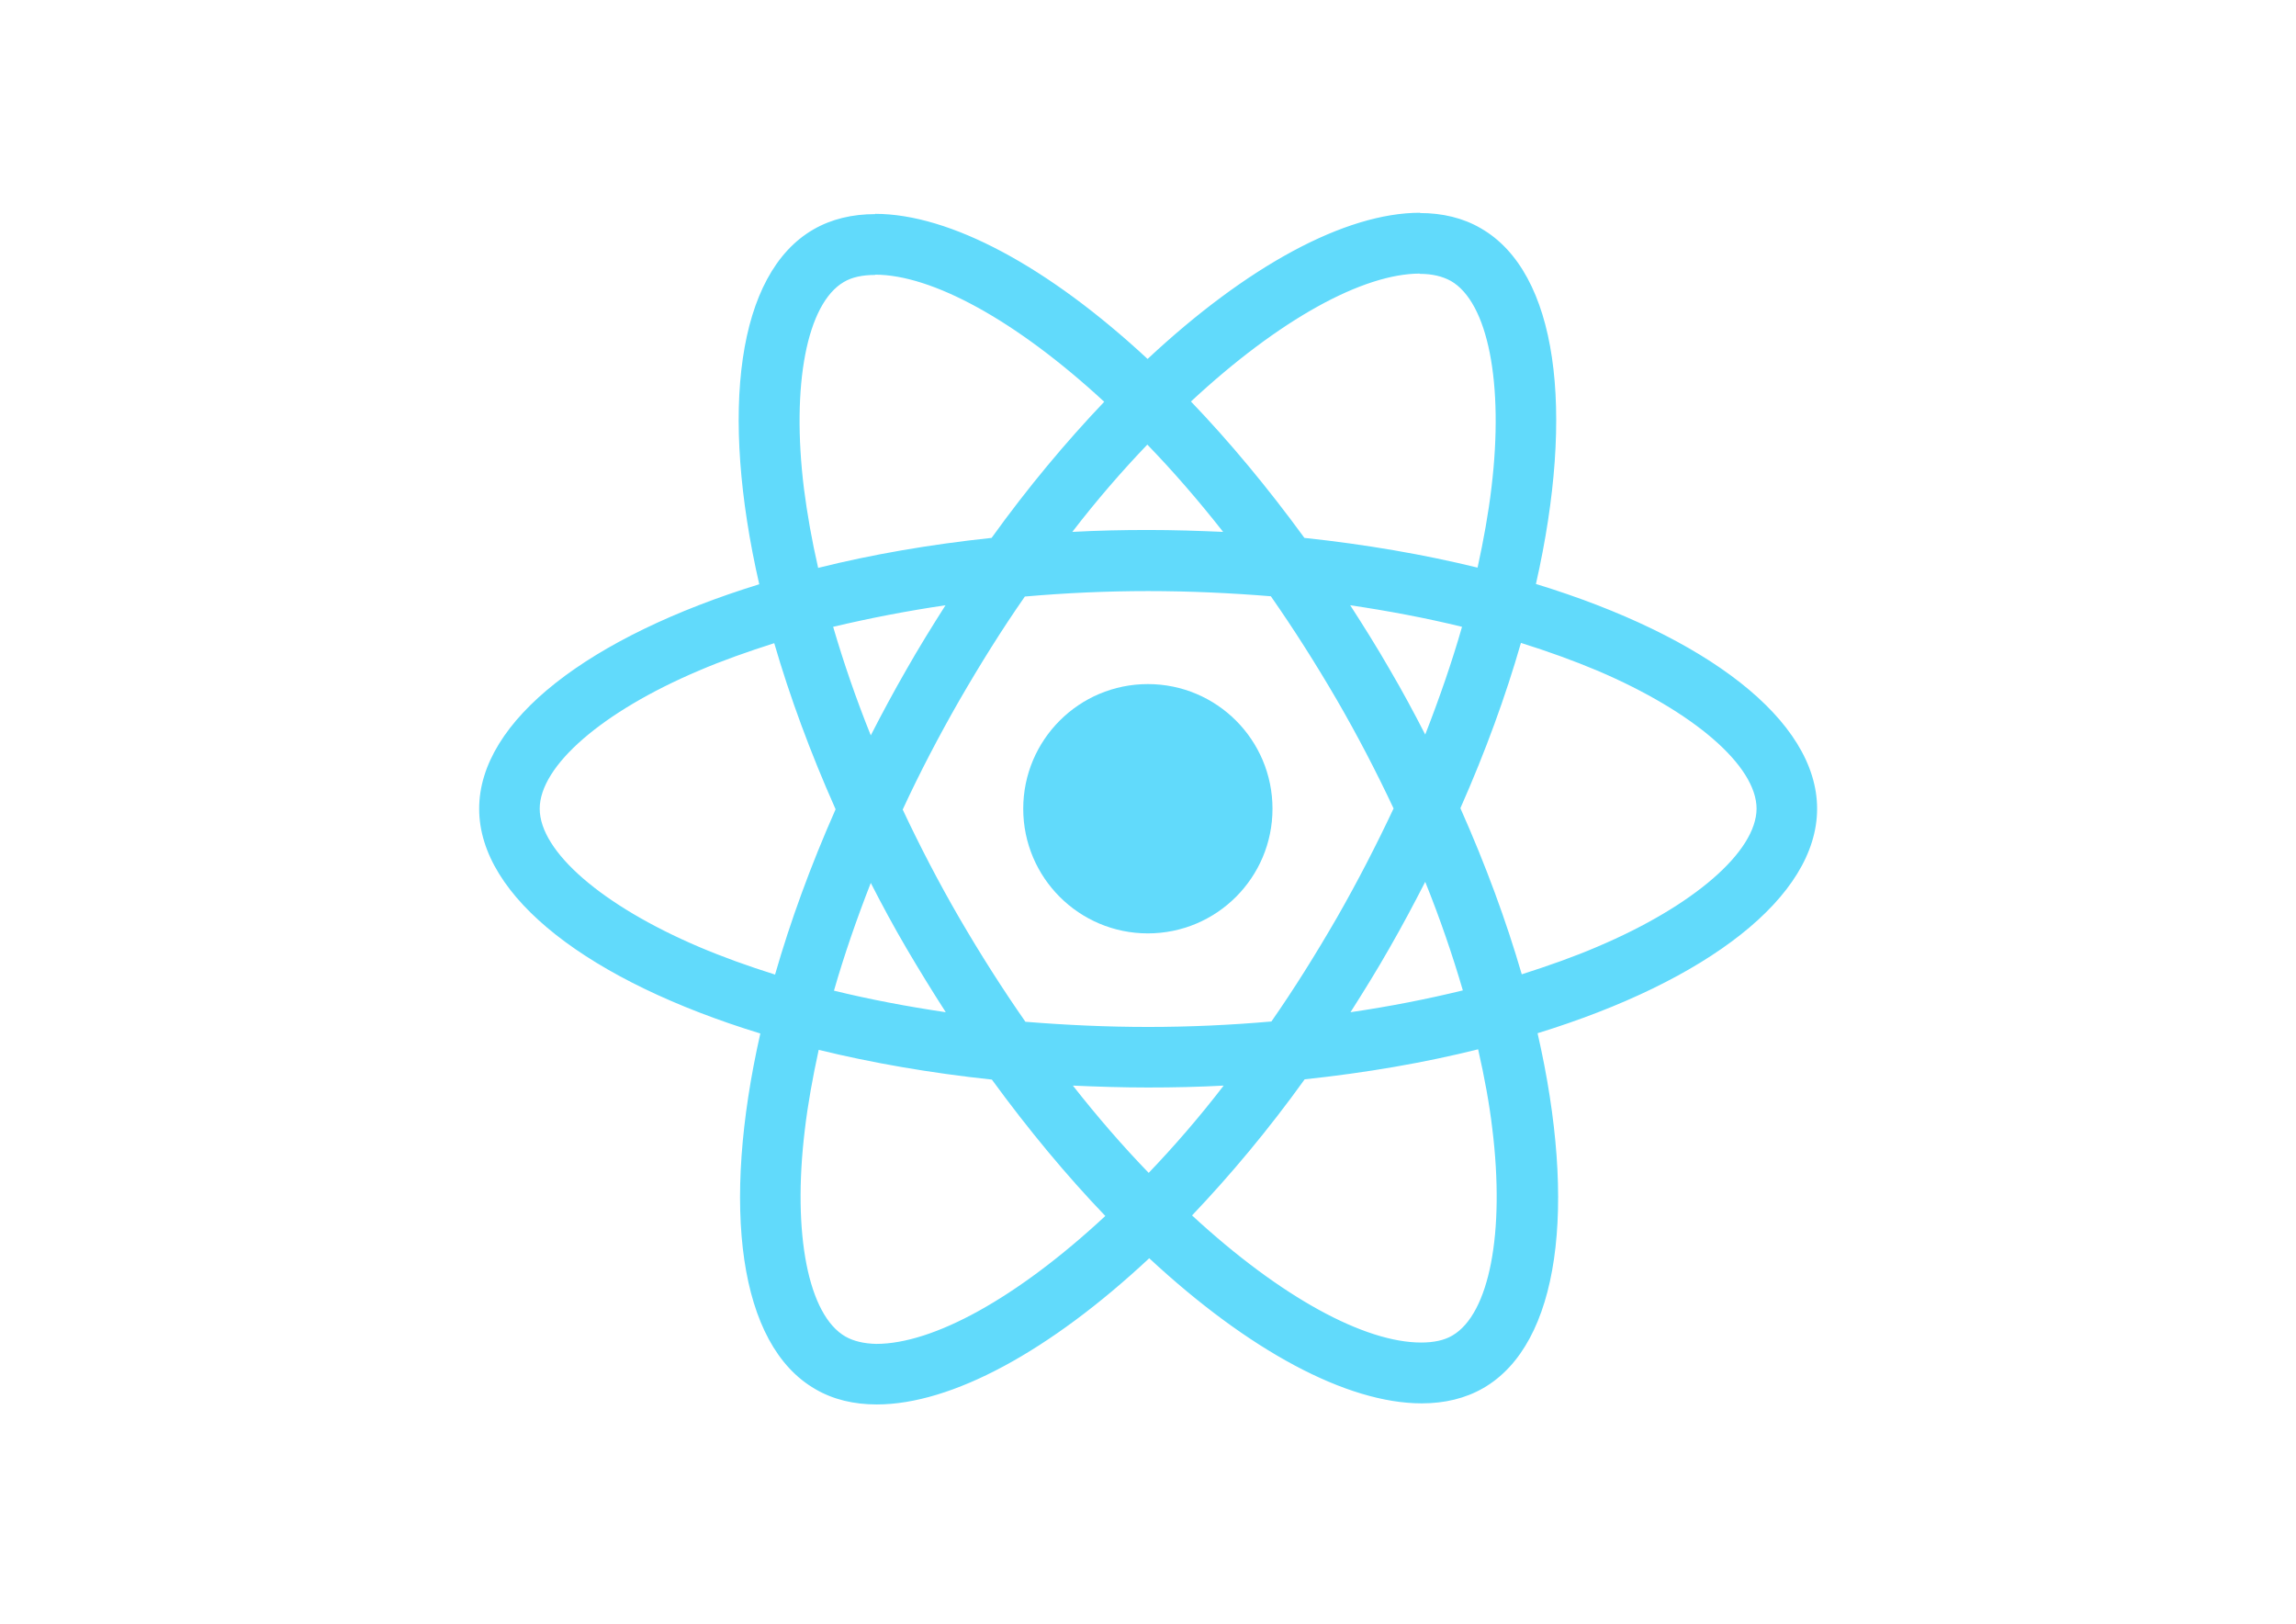
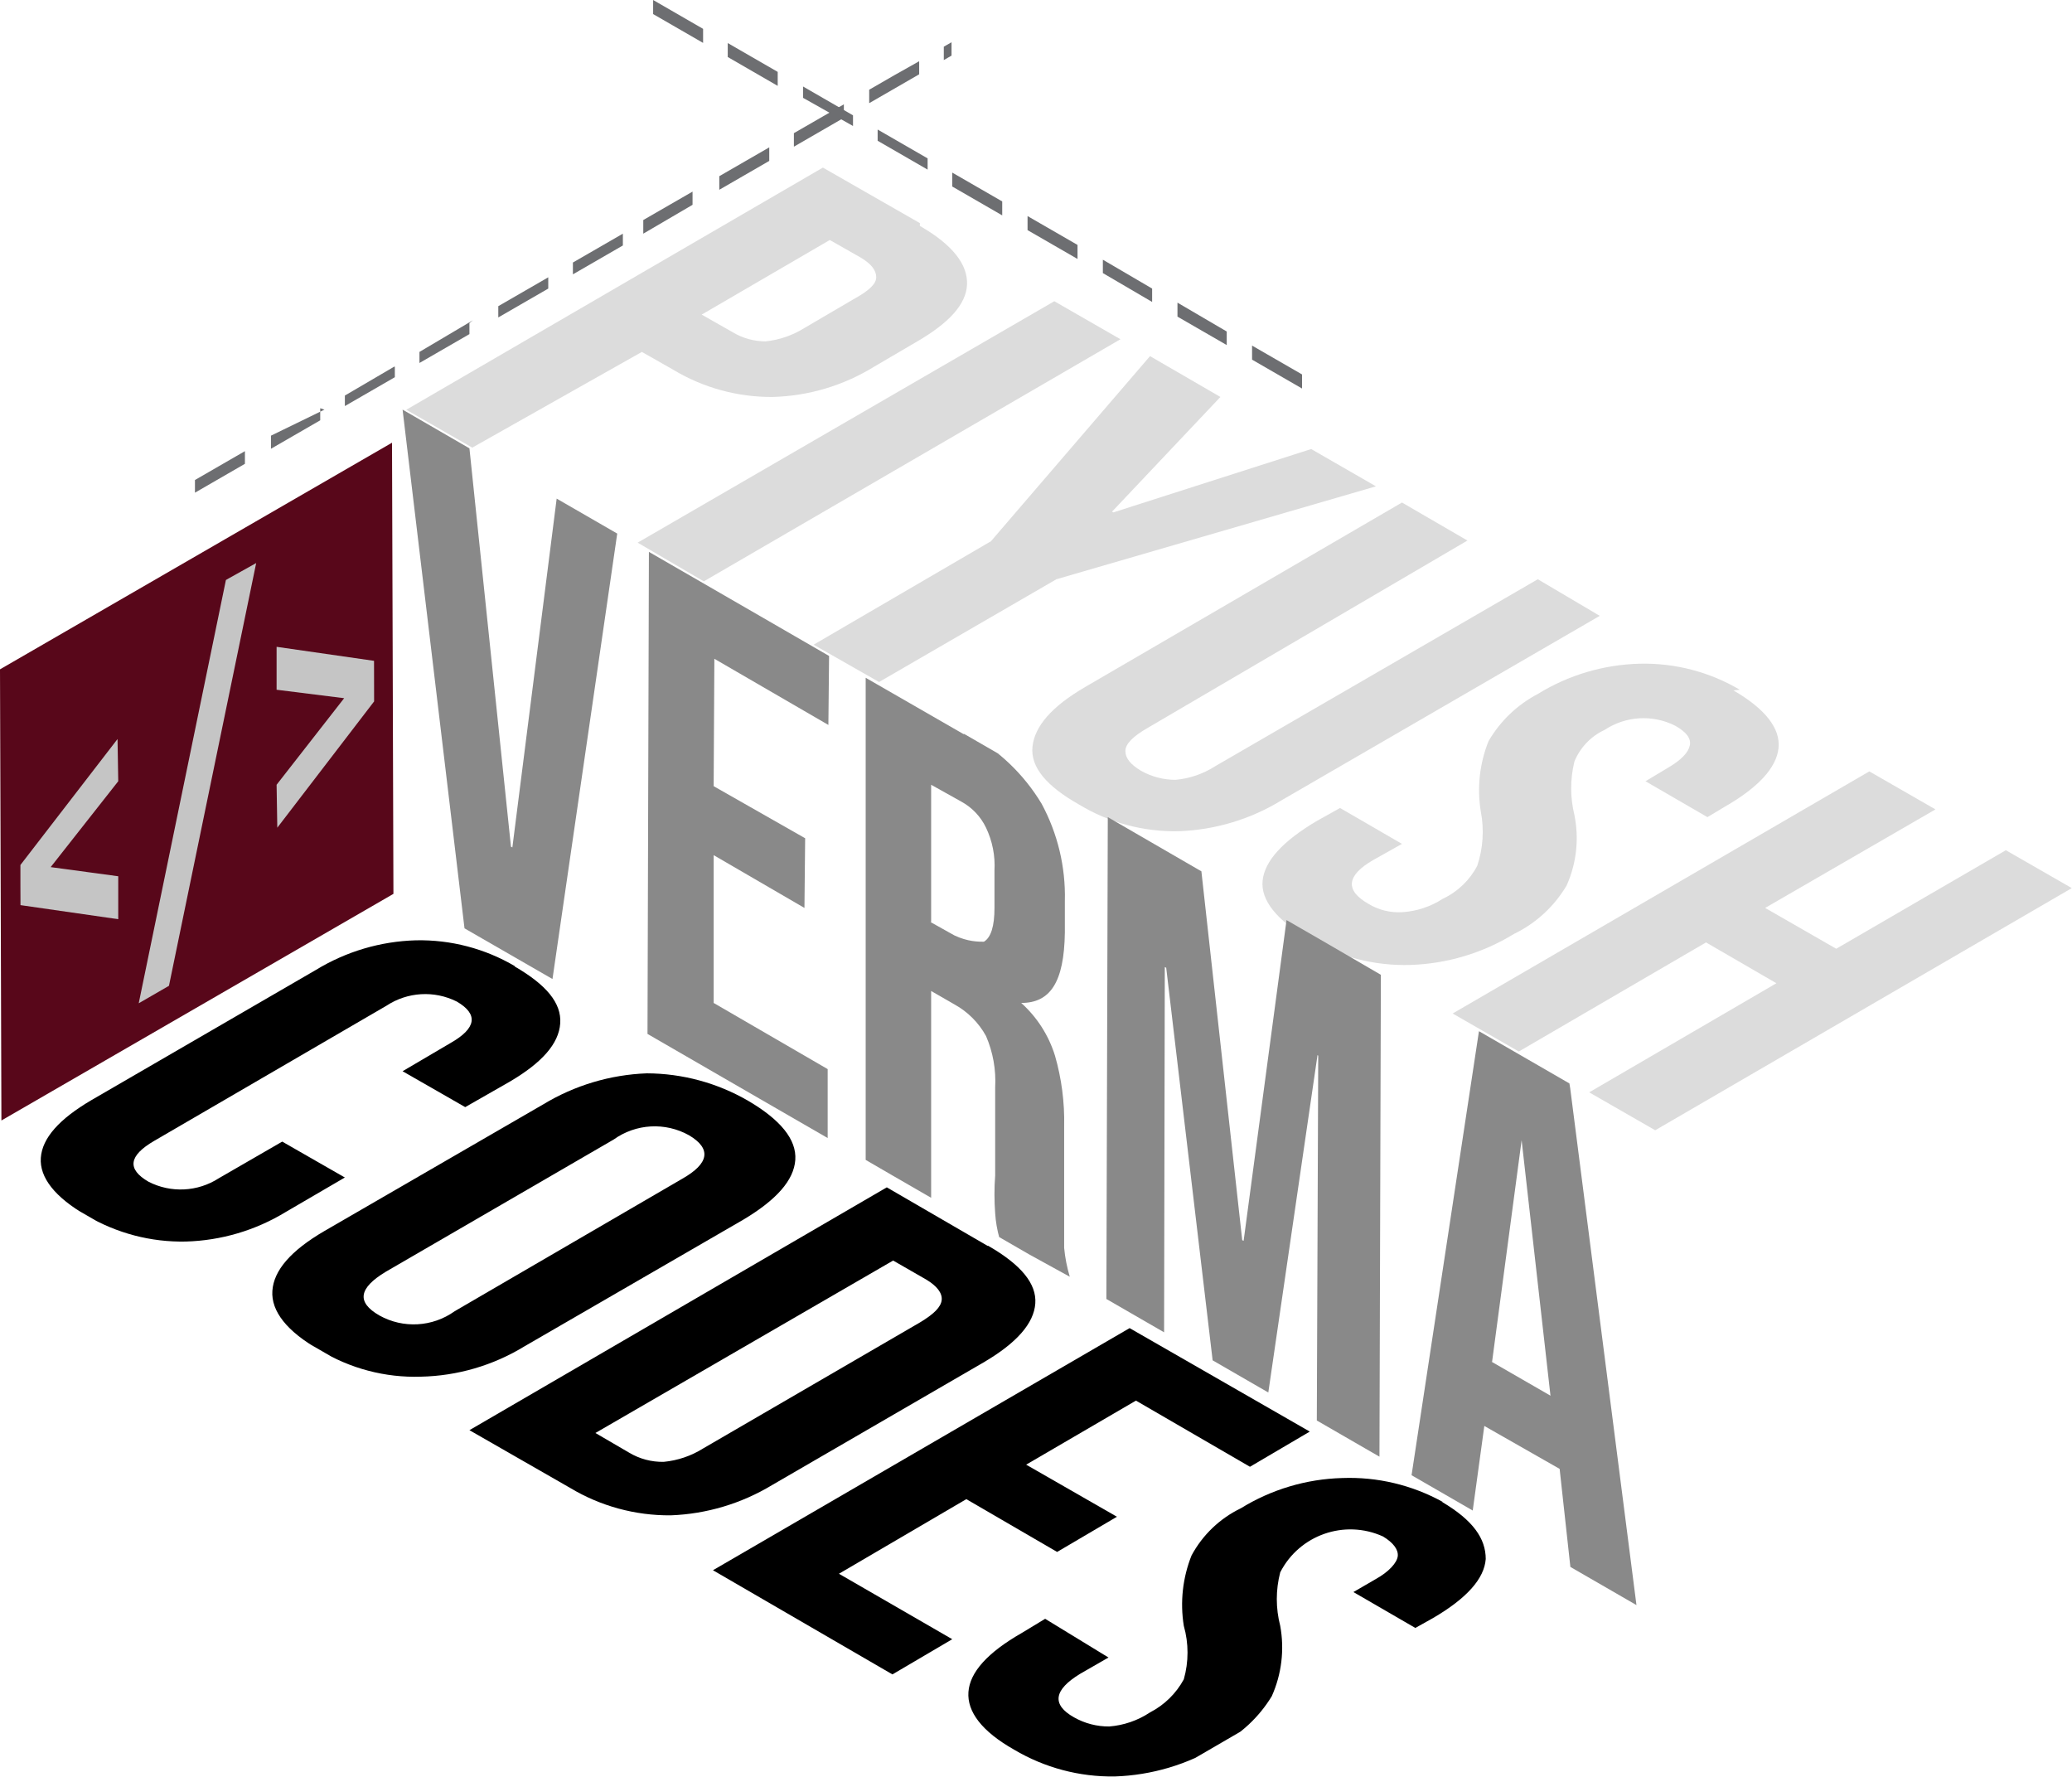
- <svg xmlns="http://www.w3.org/2000/svg" viewBox="0 0 841.9 595.3">
-   <g fill="#61DAFB">
-     <path d="M666.3 296.5c0-32.5-40.7-63.3-103.1-82.4 14.4-63.6 8-114.2-20.2-130.4-6.5-3.8-14.1-5.6-22.4-5.6v22.3c4.6 0 8.3.9 11.4 2.6 13.6 7.8 19.5 37.5 14.9 75.7-1.1 9.4-2.9 19.3-5.1 29.4-19.6-4.8-41-8.5-63.5-10.9-13.5-18.5-27.5-35.3-41.6-50 32.6-30.3 63.2-46.9 84-46.9V78c-27.5 0-63.5 19.6-99.9 53.6-36.4-33.8-72.4-53.2-99.9-53.2v22.3c20.7 0 51.4 16.5 84 46.6-14 14.7-28 31.4-41.3 49.9-22.6 2.4-44 6.1-63.6 11-2.3-10-4-19.7-5.2-29-4.7-38.2 1.1-67.9 14.6-75.8 3-1.8 6.9-2.6 11.5-2.6V78.5c-8.4 0-16 1.8-22.6 5.6-28.1 16.2-34.4 66.7-19.9 130.1-62.2 19.2-102.7 49.9-102.7 82.3 0 32.5 40.7 63.3 103.1 82.4-14.4 63.6-8 114.2 20.2 130.4 6.5 3.8 14.1 5.6 22.5 5.6 27.5 0 63.5-19.6 99.9-53.6 36.4 33.8 72.4 53.2 99.9 53.2 8.4 0 16-1.8 22.6-5.6 28.1-16.2 34.4-66.7 19.9-130.1 62-19.1 102.5-49.9 102.5-82.3zm-130.2-66.7c-3.7 12.9-8.3 26.2-13.5 39.5-4.1-8-8.4-16-13.1-24-4.6-8-9.5-15.8-14.4-23.4 14.2 2.1 27.9 4.7 41 7.9zm-45.8 106.5c-7.8 13.5-15.8 26.3-24.1 38.2-14.9 1.3-30 2-45.2 2-15.1 0-30.2-.7-45-1.9-8.3-11.9-16.4-24.6-24.2-38-7.6-13.1-14.5-26.4-20.8-39.8 6.2-13.4 13.2-26.8 20.7-39.9 7.8-13.5 15.8-26.3 24.1-38.2 14.9-1.3 30-2 45.2-2 15.1 0 30.2.7 45 1.9 8.3 11.9 16.4 24.6 24.2 38 7.6 13.1 14.5 26.4 20.8 39.8-6.3 13.4-13.2 26.8-20.7 39.9zm32.3-13c5.4 13.4 10 26.8 13.8 39.8-13.1 3.2-26.9 5.9-41.2 8 4.9-7.7 9.8-15.6 14.4-23.7 4.6-8 8.9-16.1 13-24.1zM421.2 430c-9.3-9.6-18.6-20.3-27.8-32 9 .4 18.2.7 27.5.7 9.4 0 18.7-.2 27.8-.7-9 11.7-18.3 22.4-27.5 32zm-74.4-58.9c-14.2-2.1-27.9-4.7-41-7.9 3.7-12.9 8.3-26.2 13.5-39.5 4.1 8 8.4 16 13.1 24 4.7 8 9.5 15.8 14.4 23.4zM420.7 163c9.3 9.6 18.6 20.3 27.8 32-9-.4-18.2-.7-27.5-.7-9.4 0-18.7.2-27.8.7 9-11.7 18.3-22.4 27.5-32zm-74 58.9c-4.9 7.7-9.8 15.6-14.4 23.7-4.6 8-8.9 16-13 24-5.4-13.4-10-26.8-13.8-39.8 13.1-3.1 26.9-5.8 41.2-7.9zm-90.5 125.2c-35.4-15.1-58.3-34.9-58.3-50.6 0-15.7 22.9-35.6 58.3-50.6 8.6-3.7 18-7 27.7-10.1 5.7 19.6 13.2 40 22.5 60.9-9.2 20.8-16.6 41.1-22.2 60.6-9.9-3.1-19.3-6.5-28-10.2zM310 490c-13.6-7.8-19.5-37.5-14.9-75.7 1.1-9.4 2.9-19.3 5.1-29.4 19.6 4.8 41 8.5 63.5 10.9 13.5 18.5 27.5 35.3 41.6 50-32.6 30.3-63.2 46.9-84 46.9-4.5-.1-8.3-1-11.3-2.7zm237.2-76.2c4.7 38.2-1.1 67.9-14.6 75.8-3 1.8-6.9 2.6-11.5 2.6-20.7 0-51.4-16.5-84-46.6 14-14.7 28-31.4 41.3-49.9 22.6-2.4 44-6.1 63.6-11 2.3 10.1 4.1 19.8 5.2 29.1zm38.5-66.7c-8.6 3.7-18 7-27.7 10.1-5.7-19.6-13.2-40-22.5-60.9 9.2-20.8 16.6-41.1 22.2-60.6 9.9 3.1 19.3 6.5 28.1 10.2 35.4 15.1 58.3 34.9 58.3 50.6-.1 15.7-23 35.6-58.4 50.6zM320.8 78.4z" />
-     <circle cx="420.9" cy="296.5" r="45.7" />
-     <path d="M520.5 78.1z" />
+ <svg xmlns="http://www.w3.org/2000/svg" viewBox="0 0 29.44 25.24">
+   <defs>
+     <style>.cls-1{fill:none;}.cls-2{isolation:isolate;}.cls-3{clip-path:url(#clip-path);}.cls-4{fill:#dcdcdc;}.cls-5{clip-path:url(#clip-path-2);}.cls-6{fill:#898989;}.cls-7{clip-path:url(#clip-path-3);}.cls-8{clip-path:url(#clip-path-4);}.cls-9{fill:#58071a;}.cls-10{clip-path:url(#clip-path-5);}.cls-11{fill:#c5c5c5;}.cls-12{clip-path:url(#clip-path-6);}.cls-13{fill:#6d6e71;}.cls-14{clip-path:url(#clip-path-7);}</style>
+     <clipPath id="clip-path" transform="translate(-0.15)">
+       <polygon class="cls-1" points="5.84 5.87 11.93 2.33 29.67 12.57 23.58 16.11 5.84 5.87" />
+     </clipPath>
+     <clipPath id="clip-path-2" transform="translate(-0.15)">
+       <polygon class="cls-1" points="5.85 12.67 5.87 5.82 23.43 15.96 23.41 22.81 5.85 12.67" />
+     </clipPath>
+     <clipPath id="clip-path-3" transform="translate(-0.15)">
+       <polygon class="cls-1" points="0 16.47 6.09 12.93 22.03 22.13 15.94 25.67 0 16.47" />
+     </clipPath>
+     <clipPath id="clip-path-4" transform="translate(-0.15)">
+       <polygon class="cls-1" points="0.17 15.92 0.15 9.51 5.72 6.29 5.74 12.7 0.17 15.92" />
+     </clipPath>
+     <clipPath id="clip-path-5" transform="translate(-0.15)">
+       <polygon class="cls-1" points="0.45 15.22 0.43 9.93 5.46 7.03 5.47 12.32 0.45 15.22" />
+     </clipPath>
+     <clipPath id="clip-path-6" transform="translate(-0.15)">
+       <polygon class="cls-1" points="9.43 0.2 9.43 0 18.65 5.32 18.65 5.52 9.43 0.2" />
+     </clipPath>
+     <clipPath id="clip-path-7" transform="translate(-0.15)">
+       <polygon class="cls-1" points="2.92 7 2.92 6.8 13.67 0.6 13.67 0.79 2.92 7" />
+     </clipPath>
+   </defs>
+   <g id="Layer_2" data-name="Layer 2">
+     <g id="Layer_1-2" data-name="Layer 1">
+       <g class="cls-2">
+         <g class="cls-3">
+           <path class="cls-4" d="M10.12,4.47l1.82-1.06.44.25c.15.09.22.18.22.28s-.12.2-.32.31l-.7.41a1.29,1.29,0,0,1-.55.19.9.9,0,0,1-.47-.13l-.44-.25m3.1-1.3-1.38-.79L5.92,5.82l.94.54L9.27,5l.44.25a2.7,2.7,0,0,0,1.42.39,2.89,2.89,0,0,0,1.44-.43l.58-.34c.49-.28.73-.55.74-.83s-.2-.56-.67-.83" transform="translate(-0.15)" />
+           <polyline class="cls-4" points="15.92 4.82 14.98 4.28 9.06 7.71 10 8.26 15.92 4.82" />
+           <polyline class="cls-4" points="19.55 6.91 18.63 6.38 15.82 7.28 15.8 7.27 17.34 5.64 16.34 5.06 14.08 7.69 11.56 9.16 12.49 9.69 15.01 8.23 19.55 6.91" />
+           <path class="cls-4" d="M22.88,8.75,22,8.23l-4.59,2.66a1.24,1.24,0,0,1-.56.19,1,1,0,0,1-.49-.13c-.15-.09-.22-.18-.22-.28s.11-.21.32-.33L21,7.68l-.93-.54L15.57,9.76c-.48.28-.72.56-.75.85s.2.56.66.82a2.62,2.62,0,0,0,1.42.38,3,3,0,0,0,1.46-.44l4.52-2.62" transform="translate(-0.15)" />
+           <path class="cls-4" d="M24.87,9.8a2.67,2.67,0,0,0-1.42-.37A2.89,2.89,0,0,0,22,9.86a1.75,1.75,0,0,0-.7.67,1.87,1.87,0,0,0-.11,1,1.53,1.53,0,0,1-.05.77,1.06,1.06,0,0,1-.49.47,1.2,1.2,0,0,1-.57.19.83.83,0,0,1-.49-.12c-.33-.19-.31-.4.07-.62l.41-.23-.88-.51-.34.19c-.47.28-.73.56-.76.84s.2.56.65.83a2.71,2.71,0,0,0,1.45.37,3,3,0,0,0,1.47-.44,1.76,1.76,0,0,0,.75-.69,1.65,1.65,0,0,0,.11-1,1.6,1.6,0,0,1,0-.76.85.85,0,0,1,.43-.45,1,1,0,0,1,1-.06c.16.09.23.18.21.28s-.12.21-.33.33l-.3.18.88.51.25-.15c.47-.27.73-.55.76-.83s-.19-.56-.64-.82" transform="translate(-0.15)" />
+           <polyline class="cls-4" points="29.44 12.62 28.5 12.08 26.09 13.48 25.08 12.9 27.5 11.5 26.56 10.96 20.64 14.4 21.58 14.94 24.24 13.39 25.24 13.97 22.58 15.52 23.52 16.06 29.44 12.62" />
+         </g>
+       </g>
+       <g class="cls-2">
+         <g class="cls-5">
+           <polyline class="cls-6" points="8.77 7.58 7.91 7.08 7.28 12.04 7.26 12.03 6.67 6.37 5.72 5.82 6.6 13.19 7.85 13.91 8.77 7.58" />
+           <polyline class="cls-6" points="11.78 9.32 9.22 7.84 9.2 14.69 11.76 16.17 11.76 15.19 10.14 14.25 10.14 12.15 11.43 12.9 11.44 11.91 10.14 11.17 10.15 9.36 11.77 10.3 11.78 9.32" />
+           <path class="cls-6" d="M13.38,13.1V11.15l.43.24a.83.83,0,0,1,.35.37,1.25,1.25,0,0,1,.12.61v.53q0,.39-.15.48c-.08,0-.23,0-.42-.09l-.34-.19m.47-2.67-1.39-.8,0,6.85.93.54V14.08l.33.19a1.14,1.14,0,0,1,.45.45,1.62,1.62,0,0,1,.13.73V16.7a3.58,3.58,0,0,0,0,.54,1.71,1.71,0,0,0,.06.35l1,.55a2.12,2.12,0,0,1-.08-.41c0-.12,0-.29,0-.48V16a3.35,3.35,0,0,0-.13-1,1.67,1.67,0,0,0-.48-.75v0c.41,0,.61-.29.62-1V12.8a2.76,2.76,0,0,0-.33-1.38,2.73,2.73,0,0,0-1.05-1" transform="translate(-0.15)" />
+           <polyline class="cls-6" points="19.62 13.85 18.28 13.07 17.67 17.63 17.65 17.62 17.07 12.38 15.74 11.61 15.72 18.46 16.54 18.93 16.55 13.74 16.57 13.75 17.23 19.33 18.02 19.79 18.72 14.99 18.73 15 18.71 20.19 19.6 20.7 19.62 13.85" />
+           <path class="cls-6" d="M21.35,19.35l.42-3.15h0l.41,3.63-.85-.49m1.11-4-1.27-.73L20.2,21l.87.5.17-1.24,1.07.61v0l.16,1.46.94.54-.95-7.41" transform="translate(-0.15)" />
+         </g>
+       </g>
+       <g class="cls-2">
+         <g class="cls-7">
+           <path d="M7.47,13.73a2.66,2.66,0,0,0-1.41-.37,2.88,2.88,0,0,0-1.42.42L1.45,15.63c-.46.27-.7.54-.72.82s.2.56.65.82a2.66,2.66,0,0,0,1.41.37,2.88,2.88,0,0,0,1.42-.42l.84-.49-.89-.51-.9.52a1,1,0,0,1-1,.05c-.31-.18-.28-.37.08-.58l3.3-1.92a1,1,0,0,1,1-.06c.31.18.28.38-.09.59l-.68.4.89.51.63-.36c.46-.27.7-.54.72-.83s-.2-.55-.65-.81" transform="translate(-0.15)" />
+           <path d="M5.54,18.69c-.33-.19-.29-.39.09-.62l3.24-1.88a1,1,0,0,1,1.07-.06c.32.19.29.4-.1.62L6.61,18.63a1,1,0,0,1-1.07.06m5.24-3.05a2.89,2.89,0,0,0-1.44-.39,3.06,3.06,0,0,0-1.47.44l-3.11,1.8c-.48.28-.72.56-.74.85s.21.58.67.84a2.6,2.6,0,0,0,1.44.38,2.94,2.94,0,0,0,1.47-.43l3.11-1.8c.47-.28.72-.56.74-.85s-.21-.57-.67-.84" transform="translate(-0.15)" />
+           <path d="M8.61,20.36l4.23-2.45.47.27c.15.09.23.19.22.29s-.11.2-.31.32l-3.08,1.79a1.28,1.28,0,0,1-.56.19.92.92,0,0,1-.49-.13l-.48-.28m5.57-2.66-1.43-.83L6.82,20.32l1.43.82a2.73,2.73,0,0,0,1.43.39,3,3,0,0,0,1.44-.43l3-1.74c.48-.28.72-.56.74-.84s-.2-.55-.67-.82" transform="translate(-0.15)" />
+           <polyline points="18.61 20.34 16.05 18.87 10.13 22.31 12.68 23.79 13.53 23.29 11.92 22.36 13.73 21.3 15.02 22.05 15.87 21.55 14.58 20.81 16.14 19.9 17.76 20.84 18.61 20.34" />
+           <path d="M20.65,21.34A2.74,2.74,0,0,0,19.22,21a2.89,2.89,0,0,0-1.44.43,1.57,1.57,0,0,0-.7.67,1.89,1.89,0,0,0-.11,1,1.39,1.39,0,0,1,0,.76,1.14,1.14,0,0,1-.48.47,1.22,1.22,0,0,1-.58.2,1,1,0,0,1-.5-.13c-.32-.18-.29-.39.09-.62l.4-.23L15,23l-.33.2c-.49.28-.74.56-.76.84s.19.56.65.82a2.72,2.72,0,0,0,1.43.38,3.05,3.05,0,0,0,1.48-.44,1.9,1.9,0,0,0,.75-.7,1.7,1.7,0,0,0,.12-1,1.51,1.51,0,0,1,0-.76,1.12,1.12,0,0,1,1.46-.51c.15.09.22.19.21.28s-.12.22-.32.33l-.31.18.88.51.25-.14q.72-.42.75-.84c0-.29-.18-.55-.62-.81" transform="translate(-0.15)" />
+         </g>
+       </g>
+       <g class="cls-2">
+         <g class="cls-8">
+           <polyline class="cls-9" points="5.57 6.29 0 9.51 0.02 15.92 5.59 12.7 5.57 6.29" />
+         </g>
+       </g>
+       <g class="cls-2">
+         <g class="cls-10">
+           <polyline class="cls-11" points="1.67 10.5 0.29 12.29 0.29 12.86 1.68 13.06 1.68 12.45 0.72 12.32 1.68 11.1 1.67 10.5" />
+           <polyline class="cls-11" points="3.64 8 3.21 8.24 1.97 14.26 2.4 14.01 3.64 8" />
+           <polyline class="cls-11" points="3.93 9.19 3.93 9.8 4.89 9.92 3.93 11.15 3.94 11.76 5.32 9.96 5.32 9.39 3.93 9.19" />
+         </g>
+       </g>
+       <g class="cls-2">
+         <g class="cls-12">
+           <path class="cls-13" d="M17.58,4.71l-.7-.41v.2l.7.41v-.2M16.52,4.1l-.7-.41v.19l.7.41V4.1m-1.06-.62-.71-.41v.2l.71.41v-.2m-1.07-.62-.71-.41v.2l.71.41v-.2m-1.06-.61-.71-.41V2l.71.41v-.2m-1.06-.61-.71-.41v.2l.71.4V1.64M11.2,1,10.49.61v.2l.71.41V1M10.14.41,9.43,0V.2l.71.41V.41m8.51,4.91-.71-.41v.2l.71.41v-.2" transform="translate(-0.15)" />
+         </g>
+       </g>
+       <g class="cls-2">
+         <g class="cls-14">
+           <path class="cls-13" d="M13.21.87l-.71.4v.2l.71-.41V.87m-1.07.61-.71.41v.2l.71-.41v-.2m-1.06.61-.71.41v.2l.71-.41v-.2M10,2.71l-.71.41v.2l.7-.41v-.2M9,3.32l-.71.41v.2L9,3.52v-.2m-1.06.62-.71.41v.19l.71-.41V3.94m-1.07.61L6.11,5v.2l.71-.41v-.2m-1.07.62-.7.41v.19l.71-.4v-.2m-1,.61L4,6.19v.2L4.7,6v-.2m-1.07.61-.71.41V7l.71-.41v-.2M13.67.6l-.11.06v.2l.11-.07V.6" transform="translate(-0.15)" />
+         </g>
+       </g>
+     </g>
  </g>
</svg>
